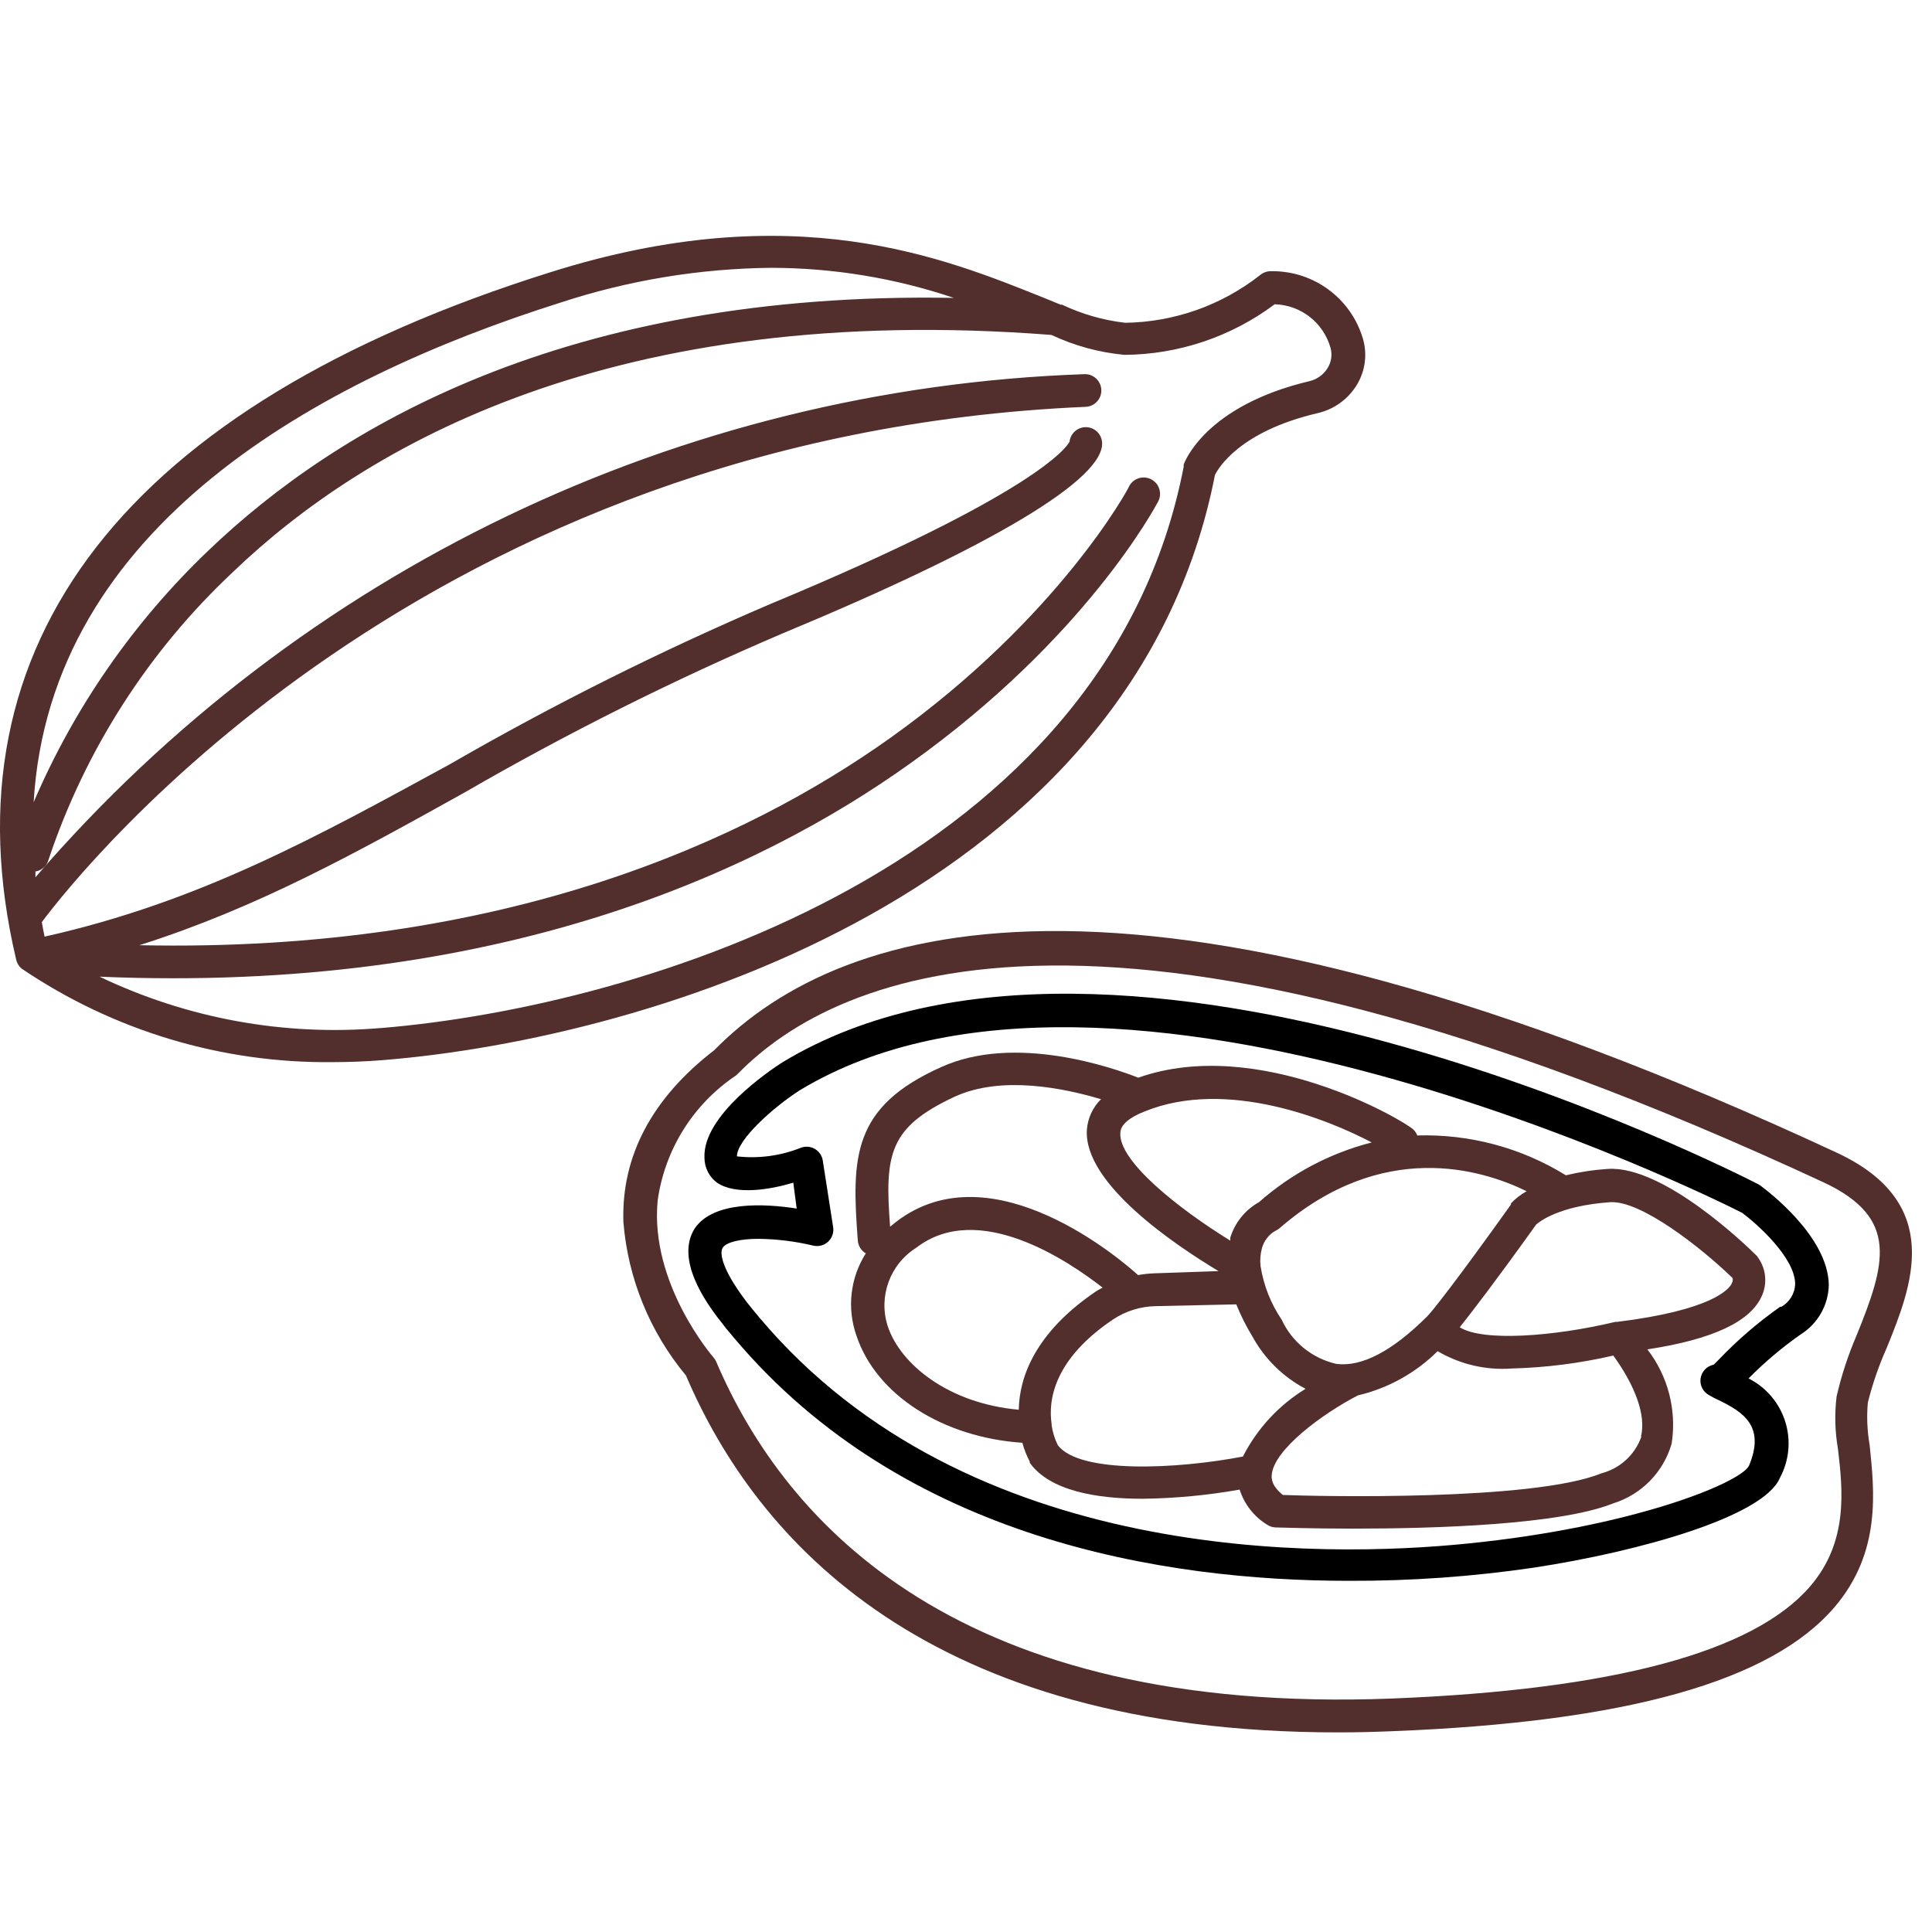
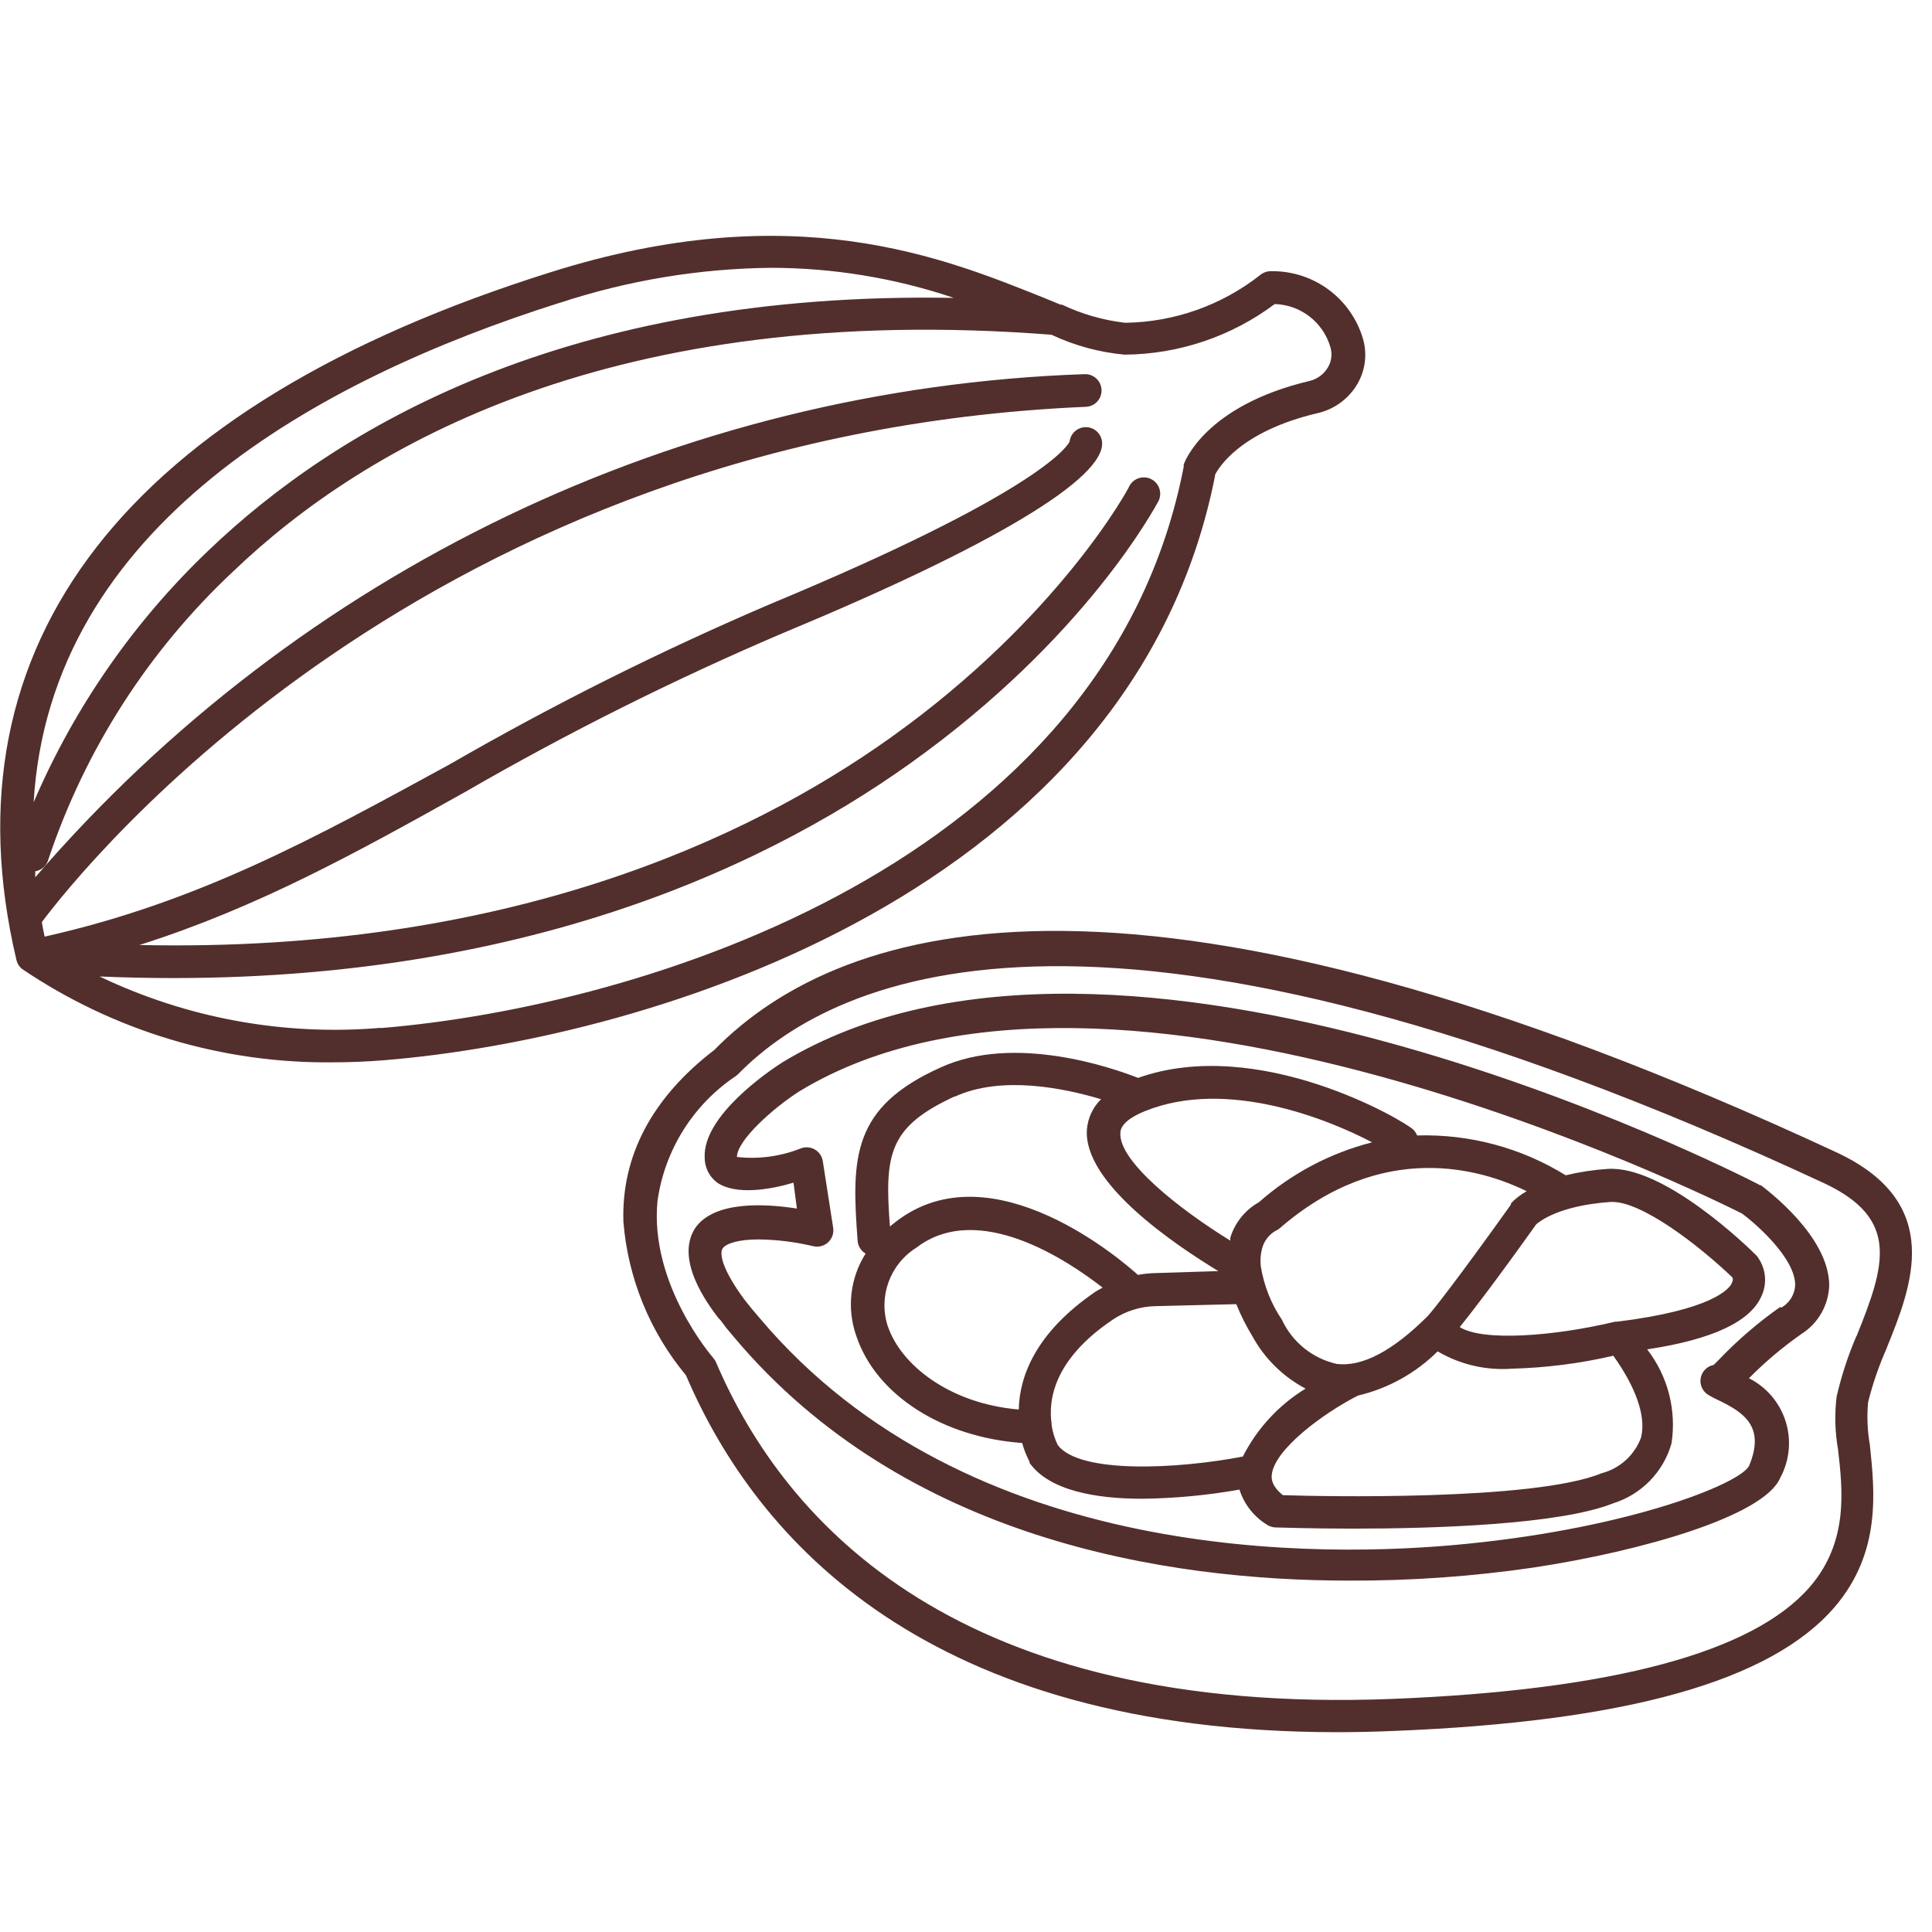
- <svg xmlns="http://www.w3.org/2000/svg" data-name="Layer 1" width="97" height="97">
-   <rect id="backgroundrect" width="100%" height="100%" x="0" y="0" fill="none" stroke="none" class="" style="" />
-   <g class="currentLayer" style="">
-     <path d="M60.999,23.846 c0.15,-0.3 1.19,-2.17 5.14,-3.1 a3.12,3.12 0 0 0 2,-1.45 a2.9,2.9 0 0 0 0.29,-2.29 a4.73,4.73 0 0 0 -4.57,-3.39 a0.85,0.85 0 0 0 -0.6,0.2 a11.21,11.21 0 0 1 -6.77,2.39 a10.13,10.13 0 0 1 -3.17,-0.91 l-0.07,0 l-0.83,-0.34 c-5,-2 -12.57,-5.15 -24.81,-1.28 C6.339,20.356 -2.931,32.296 0.809,48.166 a0.82,0.82 0 0 0 0.27,0.46 l0,0 a27.3,27.3 0 0 0 15.66,4.7 q1.21,0 2.48,-0.1 C32.859,52.126 56.929,44.656 60.999,23.846 zM28.099,15.206 a35.08,35.08 0 0 1 10.61,-1.76 a28.86,28.86 0 0 1 9.18,1.51 c-19.51,-0.35 -31,6.54 -37.4,12.66 a38.38,38.38 0 0 0 -8.8,12.66 C2.509,26.406 15.999,19.036 28.099,15.206 zm-9,36.41 A27.34,27.34 0 0 1 4.999,49.036 c19.95,0.85 33.07,-5.25 40.69,-10.7 C54.489,32.066 57.999,25.456 58.149,25.176 a0.82,0.82 0 0 0 -1.46,-0.76 c0,0.06 -3.52,6.6 -12,12.64 C37.529,42.156 25.349,47.846 6.999,47.456 c5.92,-1.88 10.83,-4.61 16.33,-7.67 a147.82,147.82 0 0 1 16,-8 c10.52,-4.37 16.21,-7.78 16,-9.61 a0.82,0.82 0 0 0 -1.63,0 c-0.15,0.29 -1.73,2.62 -15,8.14 a151.17,151.17 0 0 0 -16.14,8.07 C15.809,42.066 9.999,45.286 2.239,47.026 q-0.08,-0.37 -0.14,-0.73 c2,-2.67 19.28,-24.44 52.41,-25.87 a0.82,0.82 0 1 0 -0.07,-1.64 A72.86,72.86 0 0 0 1.779,44.046 l0,-0.29 a0.82,0.82 0 0 0 0.66,-0.6 A35,35 0 0 1 11.699,28.716 c6.64,-6.37 19.16,-13.6 41.09,-11.9 a11,11 0 0 0 3.67,1 A12.74,12.74 0 0 0 63.999,15.276 a3,3 0 0 1 2.8,2.18 a1.27,1.27 0 0 1 -0.13,1 a1.46,1.46 0 0 1 -0.92,0.68 c-5.24,1.24 -6.28,4.07 -6.32,4.19 a0.89,0.89 0 0 0 0,0.11 C55.569,43.356 32.279,50.526 19.129,51.616 z" id="svg_1" class="" fill-opacity="1" fill="#522f2c" />
-     <path d="M94.729,67.668 c1.24,-3.06 2.94,-7.25 -2.5,-9.79 C57.399,41.668 42.349,46.118 35.859,52.728 C32.729,55.138 31.189,58.058 31.299,61.358 A13.78,13.78 0 0 0 34.439,69.058 C37.999,77.388 46.599,86.978 67.159,86.978 q1.34,0 2.75,-0.06 c11.74,-0.46 19,-2.5 22.19,-6.22 c2.38,-2.78 2,-5.88 1.77,-8.15 a8.15,8.15 0 0 1 -0.09,-2.13 A16.48,16.48 0 0 1 94.729,67.668 zM93.209,67.058 a17.82,17.82 0 0 0 -1,3.06 a9,9 0 0 0 0.07,2.63 c0.24,2.07 0.53,4.65 -1.39,6.89 c-2.84,3.31 -9.9,5.2 -21,5.64 c-21.7,0.84 -30.43,-8.72 -33.93,-16.91 a0.82,0.82 0 0 0 -0.14,-0.22 c-0.06,-0.07 -3.2,-3.71 -2.8,-7.87 a9.06,9.06 0 0 1 3.93,-6.28 l0.09,-0.08 c5,-5.12 18.72,-11.21 54.55,5.46 C95.369,61.158 94.669,63.458 93.209,67.058 z" id="svg_2" class="" fill-opacity="1" fill="#522f2c" />
-     <path d="M88.379,59.518 l-0.1,-0.06 c-1.3,-0.67 -32.13,-16.33 -49,-6.12 c-0.67,0.43 -4,2.68 -3.91,4.78 A1.56,1.56 0 0 0 35.999,59.378 c0.94,0.64 2.67,0.35 3.83,0 L39.999,60.678 c-1.6,-0.25 -4.18,-0.39 -5.12,1 c-1,1.58 0.63,3.78 1.18,4.51 l0.09,0.11 l0.3,0.39 l0.42,0.5 c8.52,10.11 21.59,12.18 30.85,12.18 A62.27,62.27 0 0 0 76.999,78.708 c5.39,-0.82 11.55,-2.58 12.36,-4.5 a3.65,3.65 0 0 0 -1.57,-5 a19.07,19.07 0 0 1 2.63,-2.22 a3,3 0 0 0 1.4,-2.48 C91.779,62.058 88.719,59.778 88.379,59.518 zm1,6.09 a20.82,20.82 0 0 0 -3.09,2.66 l-0.25,0.25 A0.82,0.82 0 0 0 85.829,70.058 a4.63,4.63 0 0 0 0.42,0.22 c1.3,0.62 2.39,1.34 1.56,3.32 c-0.49,0.89 -5.92,3.08 -14.14,3.9 c-7.2,0.73 -25.07,1.07 -35.52,-11.32 l-0.39,-0.47 l-0.28,-0.35 l-0.08,-0.11 c-1.11,-1.48 -1.3,-2.33 -1.11,-2.61 s0.9,-0.44 1.78,-0.44 a12.44,12.44 0 0 1 2.76,0.34 a0.82,0.82 0 0 0 1,-0.93 l-0.52,-3.34 a0.82,0.82 0 0 0 -1.08,-0.65 A6.66,6.66 0 0 1 36.999,58.058 c0,-0.83 1.82,-2.46 3.14,-3.31 C55.879,45.208 85.999,60.138 87.459,60.888 c0.75,0.55 2.67,2.26 2.67,3.58 A1.36,1.36 0 0 1 89.419,65.618 z" id="svg_3" class="" />
-     <polygon points="80.719,58.728 80.719,58.728 80.719,58.728 80.719,58.728 " id="svg_4" class="" />
-     <path d="M88.209,63.058 c-0.47,-0.47 -4.68,-4.56 -7.49,-4.37 a12.36,12.36 0 0 0 -2.1,0.32 a13.44,13.44 0 0 0 -7.46,-2 a0.86,0.86 0 0 0 -0.19,-0.29 c-0.47,-0.46 -7.77,-4.75 -13.82,-2.61 c-1.27,-0.5 -6.19,-2.22 -9.9,-0.53 c-4.47,2 -4.5,4.52 -4.18,8.72 a0.81,0.81 0 0 0 0.4,0.63 A4.76,4.76 0 0 0 42.999,67.058 c1,3 4.36,5.11 8.33,5.38 a4.55,4.55 0 0 0 0.37,0.94 l0,0.06 c1,1.41 3.35,1.81 5.66,1.81 a29.93,29.93 0 0 0 4.88,-0.46 a3.2,3.2 0 0 0 1.36,1.75 a0.82,0.82 0 0 0 0.44,0.15 c0.18,0 1.74,0.06 3.88,0.06 c4.12,0 10.39,-0.19 13.08,-1.27 a4.42,4.42 0 0 0 2.93,-3 a6.18,6.18 0 0 0 -1.22,-4.73 C85.999,67.248 87.899,66.348 88.459,65.058 a1.93,1.93 0 0 0 -0.16,-1.87 zM76.649,59.808 a3.25,3.25 0 0 0 -0.79,0.61 l0,0.06 c-2.8,3.92 -4,5.42 -4.21,5.62 c-1.74,1.73 -3.27,2.54 -4.55,2.38 a4,4 0 0 1 -2.75,-2.22 a6.65,6.65 0 0 1 -1.06,-2.69 h0 a2.34,2.34 0 0 1 0.07,-0.9 a1.44,1.44 0 0 1 0.67,-0.87 a0.83,0.83 0 0 0 0.21,-0.13 C69.409,57.188 74.379,58.698 76.649,59.808 zM68.869,57.358 a13.68,13.68 0 0 0 -5.66,3 a3.08,3.08 0 0 0 -1.44,1.78 s0,0.1 0,0.15 c-2.63,-1.62 -5.61,-4 -5.52,-5.4 c0,-0.41 0.44,-0.78 1.23,-1.09 C61.599,54.128 66.709,56.218 68.869,57.358 zM47.939,55.058 c2.36,-1.08 5.5,-0.42 7.34,0.13 a2.4,2.4 0 0 0 -0.71,1.53 c-0.18,2.71 4.46,5.81 6.61,7.1 L57.999,63.928 a5.65,5.65 0 0 0 -0.86,0.09 c-0.66,-0.6 -7.29,-6.42 -12.15,-2.67 l-0.3,0.24 C44.409,57.928 44.639,56.598 47.939,55.058 zM44.569,66.578 A3.41,3.41 0 0 1 45.999,62.648 c3.12,-2.41 7.64,0.66 9.36,2 c-0.13,0.07 -0.25,0.13 -0.38,0.22 c-3,2.05 -3.8,4.26 -3.83,5.91 C47.629,70.468 45.199,68.498 44.569,66.578 zm17.84,6.55 c-3.34,0.64 -8.21,0.87 -9.3,-0.57 a3.36,3.36 0 0 1 -0.31,-1 v-0.06 c-0.18,-1.2 0.11,-3.25 3.08,-5.25 A4,4 0 0 1 57.999,65.578 l4.07,-0.09 a11.16,11.16 0 0 0 0.82,1.63 a6.48,6.48 0 0 0 2.66,2.61 A8.51,8.51 0 0 0 62.409,73.118 zm20,-1 a2.89,2.89 0 0 1 -2,1.84 C76.999,75.368 66.199,75.128 64.409,75.058 c-0.6,-0.48 -0.57,-0.87 -0.56,-1 c0.09,-1.27 2.56,-3.09 4.33,-4 a8.41,8.41 0 0 0 4,-2.22 a6.41,6.41 0 0 0 3.72,0.87 A25.47,25.47 0 0 0 80.999,68.058 C82.109,69.598 82.649,71.058 82.389,72.128 zm4.54,-7.69 c-0.15,0.3 -1,1.34 -5.76,1.93 l-0.09,0 c-3.1,0.74 -6.66,1 -7.81,0.27 c0.59,-0.74 1.8,-2.31 3.84,-5.16 c0.15,-0.13 1.13,-0.94 3.72,-1.12 h0 c1.53,-0.09 4.53,2.25 6.14,3.81 A0.33,0.33 0 0 1 86.939,64.438 z" id="svg_5" class="" fill-opacity="1" fill="#522f2c" />
-   </g>
+ <svg xmlns="http://www.w3.org/2000/svg" width="97" height="97">
+   <path d="M61 23.846c.15-.3 1.2-2.17 5.14-3.1a3.12 3.12 0 0 0 2-1.45 2.9 2.9 0 0 0 .29-2.29 4.73 4.73 0 0 0-4.57-3.39.85.85 0 0 0-.6.2 11.21 11.21 0 0 1-6.77 2.39 10.13 10.13 0 0 1-3.17-.91h-.07l-.83-.34c-5-2-12.57-5.15-24.8-1.28-21.27 6.68-30.54 18.62-26.8 34.5a.82.82 0 0 0 .27.46h0a27.3 27.3 0 0 0 15.66 4.7q1.2 0 2.48-.1c13.64-1.1 37.7-8.57 41.78-29.38zm-32.9-8.64a35.08 35.08 0 0 1 10.61-1.76 28.86 28.86 0 0 1 9.18 1.51c-19.5-.35-31 6.54-37.4 12.66a38.38 38.38 0 0 0-8.8 12.66c.82-13.87 14.3-21.24 26.4-25.07zm-9 36.4A27.34 27.34 0 0 1 5 49.026c19.95.85 33.07-5.25 40.7-10.7 8.8-6.27 12.3-12.88 12.46-13.16a.823.823 0 0 0-1.46-.76c0 .06-3.52 6.6-12 12.64-7.16 5.1-19.34 10.8-37.7 10.4 5.92-1.88 10.83-4.6 16.33-7.67a147.82 147.82 0 0 1 16-8c10.52-4.37 16.2-7.78 16-9.6a.82.82 0 0 0-1.63 0c-.15.3-1.73 2.62-15 8.14a151.17 151.17 0 0 0-16.14 8.07c-6.75 3.68-12.56 6.9-20.32 8.64q-.08-.37-.14-.73c2-2.67 19.28-24.44 52.4-25.87a.821.821 0 1 0-.07-1.64 72.86 72.86 0 0 0-52.66 25.26v-.3a.82.82 0 0 0 .66-.6 35 35 0 0 1 9.26-14.44c6.64-6.37 19.16-13.6 41.1-11.9a11 11 0 0 0 3.67 1 12.74 12.74 0 0 0 7.54-2.54 3 3 0 0 1 2.8 2.18 1.27 1.27 0 0 1-.13 1 1.46 1.46 0 0 1-.92.68c-5.24 1.24-6.28 4.07-6.32 4.2a.89.89 0 0 0 0 .11c-3.86 19.92-27.15 27.1-40.3 28.18zm75.63 16.062c1.24-3.06 2.94-7.25-2.5-9.8-34.83-16.2-49.88-11.76-56.37-5.15-3.13 2.4-4.67 5.33-4.56 8.63a13.78 13.78 0 0 0 3.14 7.7c3.56 8.33 12.16 17.92 32.72 17.92q1.34 0 2.75-.06c11.74-.46 19-2.5 22.2-6.22 2.38-2.78 2-5.88 1.77-8.15a8.15 8.15 0 0 1-.09-2.13 16.48 16.48 0 0 1 .95-2.75zm-1.52-.6a17.82 17.82 0 0 0-1 3.06 9 9 0 0 0 .07 2.63c.24 2.07.53 4.65-1.4 6.9-2.84 3.3-9.9 5.2-21 5.64-21.7.84-30.43-8.72-33.93-16.9a.82.82 0 0 0-.14-.22c-.06-.07-3.2-3.7-2.8-7.87a9.06 9.06 0 0 1 3.93-6.28l.1-.08c5-5.12 18.72-11.2 54.55 5.46 3.78 1.78 3.08 4.08 1.62 7.68zm-4.83-7.55l-.1-.06c-1.3-.67-32.13-16.33-49-6.12-.67.43-4 2.68-3.9 4.78a1.56 1.56 0 0 0 .63 1.26c.94.64 2.67.35 3.83 0l.17 1.3c-1.6-.25-4.18-.4-5.12 1-1 1.58.63 3.78 1.18 4.5l.1.1.3.4.42.5c8.52 10.1 21.6 12.18 30.85 12.18a62.27 62.27 0 0 0 9.28-.66c5.4-.82 11.55-2.58 12.36-4.5a3.65 3.65 0 0 0-1.57-5 19.07 19.07 0 0 1 2.63-2.22 3 3 0 0 0 1.4-2.48c-.04-2.45-3.1-4.73-3.44-5zm1 6.1a20.82 20.82 0 0 0-3.09 2.66l-.25.25a.82.82 0 0 0-.21 1.54 4.63 4.63 0 0 0 .42.22c1.3.62 2.4 1.34 1.56 3.32-.5.9-5.92 3.08-14.14 3.9-7.2.73-25.07 1.07-35.52-11.32l-.4-.47-.36-.45c-1.1-1.48-1.3-2.33-1.1-2.6s.9-.44 1.78-.44a12.44 12.44 0 0 1 2.76.34.82.82 0 0 0 1-.93l-.52-3.34a.82.82 0 0 0-1.08-.65 6.66 6.66 0 0 1-3.23.44c0-.83 1.82-2.46 3.14-3.3 15.74-9.54 45.86 5.4 47.32 6.14.75.55 2.67 2.26 2.67 3.58a1.36 1.36 0 0 1-.71 1.15z" fill="#522f2c" />
+   <path d="M80.72 58.728h0z" />
+   <path d="M88.21 63.058c-.47-.47-4.68-4.56-7.5-4.37a12.36 12.36 0 0 0-2.1.32 13.44 13.44 0 0 0-7.46-2 .86.86 0 0 0-.19-.29c-.47-.46-7.77-4.75-13.82-2.6-1.27-.5-6.2-2.22-9.9-.53-4.47 2-4.5 4.52-4.18 8.72a.81.81 0 0 0 .4.63 4.76 4.76 0 0 0-.47 4.13c1 3 4.36 5.1 8.33 5.38a4.55 4.55 0 0 0 .37.94v.06c1 1.4 3.35 1.8 5.66 1.8a29.93 29.93 0 0 0 4.88-.46 3.2 3.2 0 0 0 1.36 1.75.82.82 0 0 0 .44.15c.18 0 1.74.06 3.88.06 4.12 0 10.4-.2 13.08-1.27a4.42 4.42 0 0 0 2.93-3 6.18 6.18 0 0 0-1.22-4.73c3.3-.5 5.2-1.4 5.75-2.7a1.93 1.93 0 0 0-.16-1.87zm-11.56-3.25a3.25 3.25 0 0 0-.79.61v.06c-2.8 3.92-4 5.42-4.2 5.62-1.74 1.73-3.27 2.54-4.55 2.38a4 4 0 0 1-2.75-2.22 6.65 6.65 0 0 1-1.06-2.69h0a2.34 2.34 0 0 1 .07-.9 1.44 1.44 0 0 1 .67-.87.83.83 0 0 0 .21-.13c5.17-4.48 10.14-2.97 12.4-1.86zm-7.78-2.45a13.68 13.68 0 0 0-5.66 3 3.08 3.08 0 0 0-1.44 1.78v.15c-2.63-1.62-5.6-4-5.52-5.4 0-.4.44-.78 1.23-1.1 4.12-1.67 9.23.42 11.4 1.56zm-20.93-2.3c2.36-1.08 5.5-.42 7.34.13a2.4 2.4 0 0 0-.71 1.53c-.18 2.7 4.46 5.8 6.6 7.1l-3.18.1a5.65 5.65 0 0 0-.86.09c-.66-.6-7.3-6.42-12.15-2.67l-.3.24c-.28-3.66-.05-5 3.25-6.53zm-3.37 11.52a3.41 3.41 0 0 1 1.43-3.93c3.12-2.4 7.64.66 9.36 2-.13.07-.25.13-.38.22-3 2.05-3.8 4.26-3.83 5.9-3.52-.3-5.95-2.28-6.58-4.2zm17.84 6.55c-3.34.64-8.2.87-9.3-.57a3.36 3.36 0 0 1-.31-1v-.06c-.18-1.2.1-3.25 3.08-5.25a4 4 0 0 1 2.12-.67l4.07-.1a11.16 11.16 0 0 0 .82 1.63 6.48 6.48 0 0 0 2.66 2.61 8.51 8.51 0 0 0-3.14 3.39zm20-1a2.89 2.89 0 0 1-2 1.84c-3.4 1.4-14.2 1.16-16 1.1-.6-.48-.57-.87-.56-1 .1-1.27 2.56-3.1 4.33-4a8.41 8.41 0 0 0 4-2.22 6.41 6.41 0 0 0 3.72.87 25.47 25.47 0 0 0 5.1-.65c1.1 1.54 1.65 3 1.4 4.07zm4.54-7.7c-.15.3-1 1.34-5.76 1.93h-.1c-3.1.74-6.66 1-7.8.27.6-.74 1.8-2.3 3.84-5.16.15-.13 1.13-.94 3.72-1.12h0c1.53-.1 4.53 2.25 6.14 3.8a.33.33 0 0 1-.05.27z" fill="#522f2c" />
</svg>
